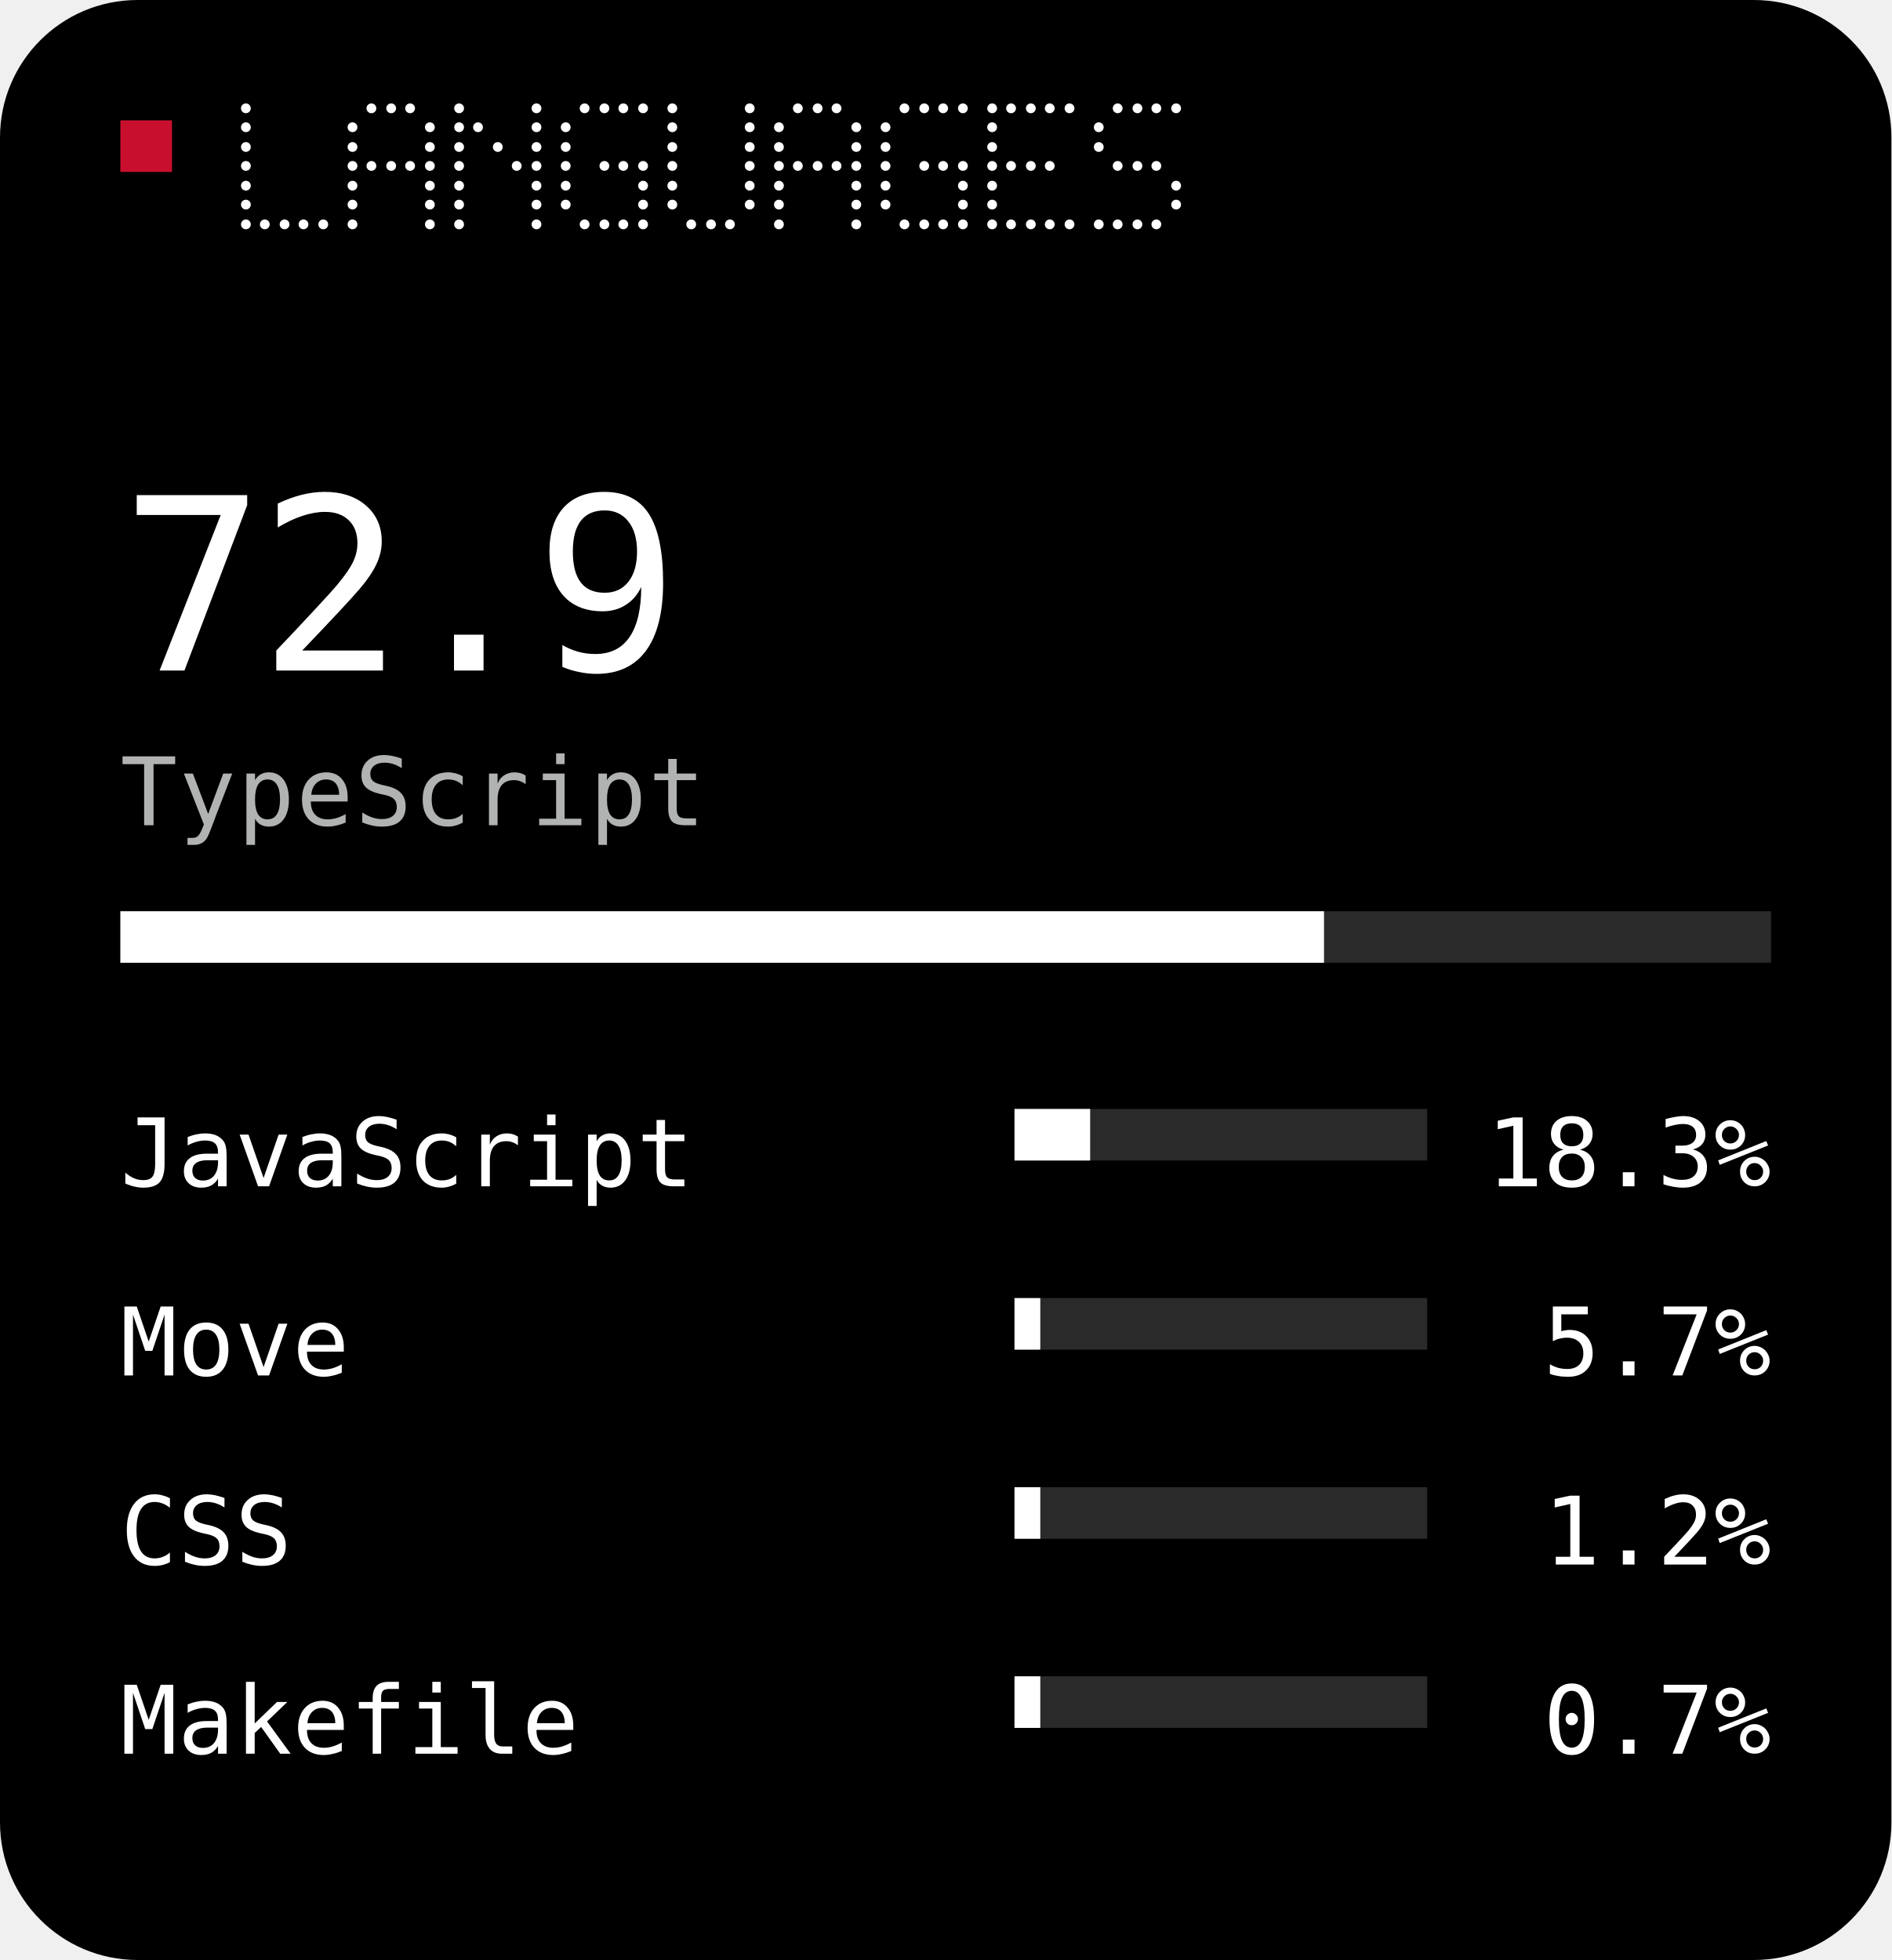
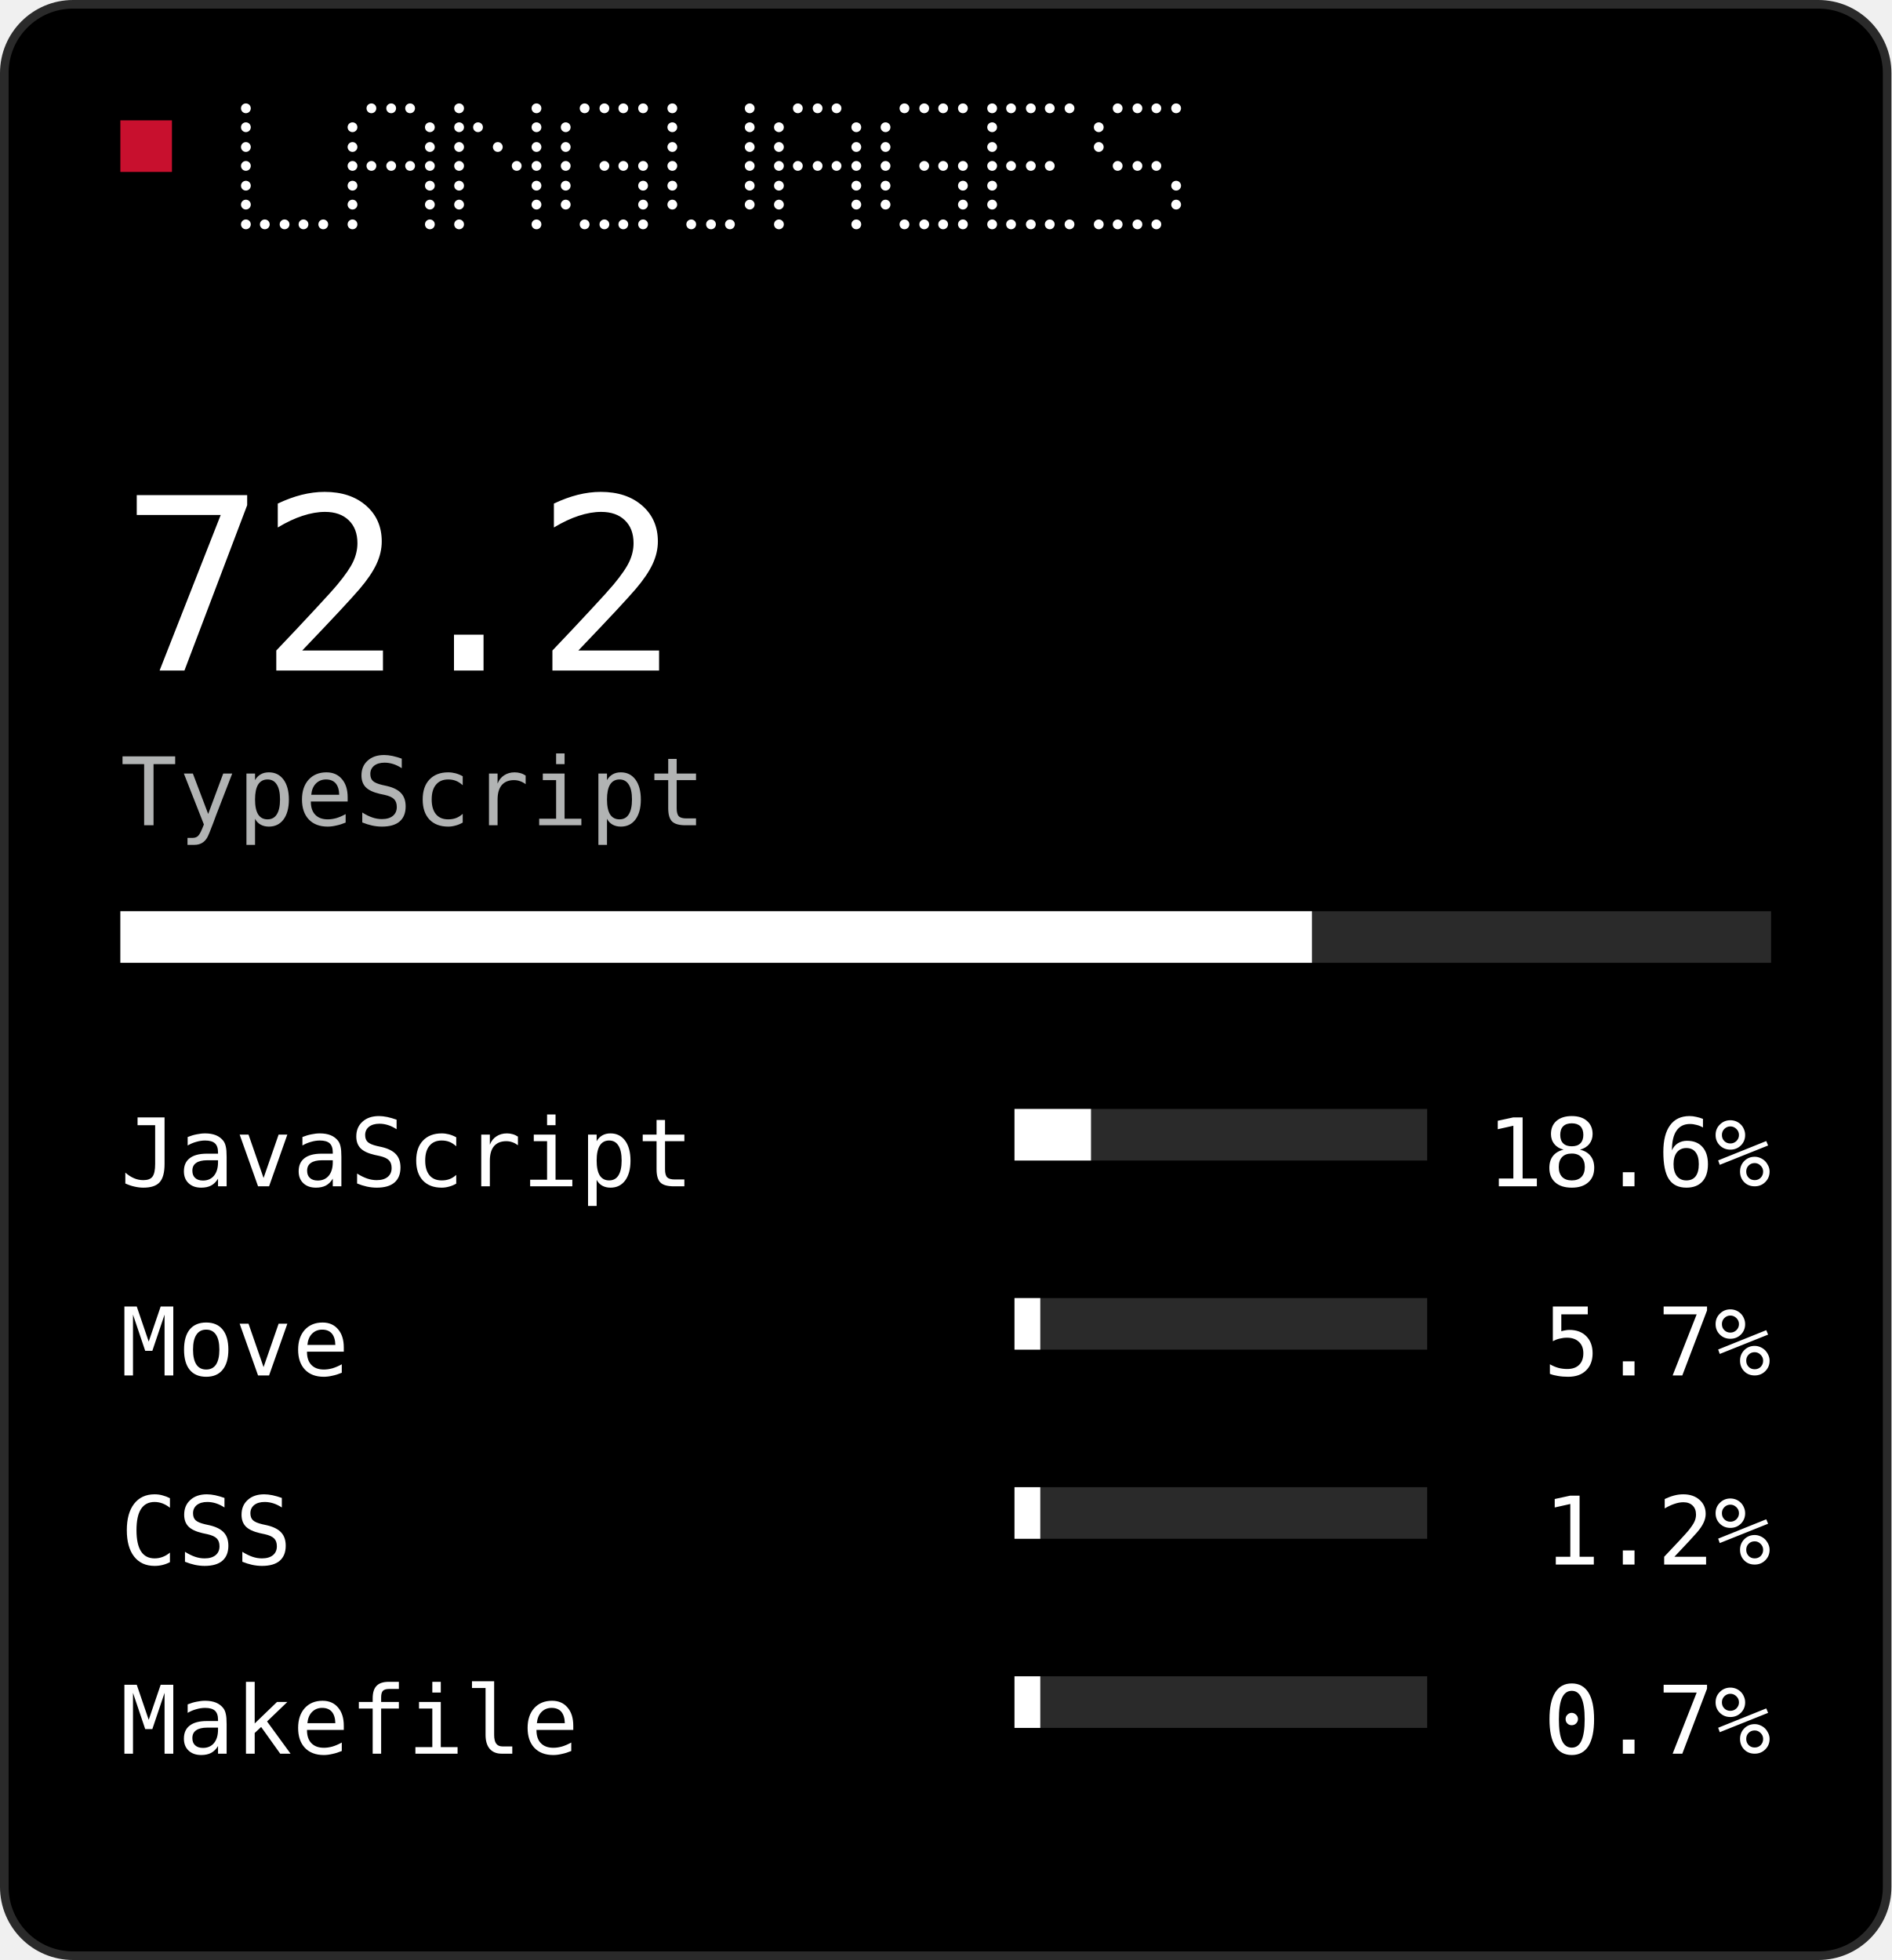
<svg xmlns="http://www.w3.org/2000/svg" width="220" height="228" viewBox="0 0 220 228" role="img">
-   <rect width="220" height="228" rx="16" fill="#000000" />
+   <rect x="0.5" y="0.5" width="219" height="227" rx="8" fill="#000000" stroke="#2A2A2A" />
  <rect x="14" y="14" width="6" height="6" fill="#C8102E" />
  <circle cx="28.6" cy="12.6" r="0.57" fill="#FFFFFF" />
  <circle cx="28.6" cy="14.8" r="0.57" fill="#FFFFFF" />
  <circle cx="28.6" cy="17.1" r="0.57" fill="#FFFFFF" />
  <circle cx="28.6" cy="19.3" r="0.57" fill="#FFFFFF" />
  <circle cx="28.6" cy="21.6" r="0.57" fill="#FFFFFF" />
  <circle cx="28.6" cy="23.8" r="0.57" fill="#FFFFFF" />
  <circle cx="28.6" cy="26.1" r="0.57" fill="#FFFFFF" />
  <circle cx="30.8" cy="26.1" r="0.57" fill="#FFFFFF" />
  <circle cx="33.1" cy="26.1" r="0.57" fill="#FFFFFF" />
  <circle cx="35.3" cy="26.1" r="0.57" fill="#FFFFFF" />
  <circle cx="37.6" cy="26.1" r="0.57" fill="#FFFFFF" />
  <circle cx="43.2" cy="12.6" r="0.57" fill="#FFFFFF" />
  <circle cx="45.5" cy="12.6" r="0.57" fill="#FFFFFF" />
  <circle cx="47.7" cy="12.6" r="0.57" fill="#FFFFFF" />
  <circle cx="41.0" cy="14.8" r="0.57" fill="#FFFFFF" />
  <circle cx="50.0" cy="14.8" r="0.57" fill="#FFFFFF" />
  <circle cx="41.0" cy="17.1" r="0.57" fill="#FFFFFF" />
  <circle cx="50.0" cy="17.1" r="0.57" fill="#FFFFFF" />
  <circle cx="41.0" cy="19.3" r="0.57" fill="#FFFFFF" />
  <circle cx="43.2" cy="19.3" r="0.57" fill="#FFFFFF" />
  <circle cx="45.5" cy="19.3" r="0.57" fill="#FFFFFF" />
  <circle cx="47.7" cy="19.3" r="0.57" fill="#FFFFFF" />
  <circle cx="50.0" cy="19.3" r="0.57" fill="#FFFFFF" />
  <circle cx="41.0" cy="21.6" r="0.57" fill="#FFFFFF" />
  <circle cx="50.0" cy="21.6" r="0.57" fill="#FFFFFF" />
  <circle cx="41.0" cy="23.8" r="0.57" fill="#FFFFFF" />
  <circle cx="50.0" cy="23.8" r="0.57" fill="#FFFFFF" />
  <circle cx="41.0" cy="26.1" r="0.57" fill="#FFFFFF" />
  <circle cx="50.0" cy="26.1" r="0.57" fill="#FFFFFF" />
  <circle cx="53.4" cy="12.6" r="0.57" fill="#FFFFFF" />
  <circle cx="62.4" cy="12.6" r="0.57" fill="#FFFFFF" />
  <circle cx="53.4" cy="14.8" r="0.57" fill="#FFFFFF" />
  <circle cx="55.6" cy="14.8" r="0.57" fill="#FFFFFF" />
  <circle cx="62.4" cy="14.8" r="0.57" fill="#FFFFFF" />
  <circle cx="53.4" cy="17.1" r="0.57" fill="#FFFFFF" />
  <circle cx="57.9" cy="17.1" r="0.57" fill="#FFFFFF" />
  <circle cx="62.4" cy="17.1" r="0.57" fill="#FFFFFF" />
  <circle cx="53.4" cy="19.3" r="0.57" fill="#FFFFFF" />
  <circle cx="60.1" cy="19.3" r="0.57" fill="#FFFFFF" />
  <circle cx="62.4" cy="19.3" r="0.57" fill="#FFFFFF" />
  <circle cx="53.4" cy="21.6" r="0.57" fill="#FFFFFF" />
  <circle cx="62.4" cy="21.6" r="0.57" fill="#FFFFFF" />
  <circle cx="53.4" cy="23.8" r="0.57" fill="#FFFFFF" />
  <circle cx="62.4" cy="23.8" r="0.57" fill="#FFFFFF" />
  <circle cx="53.4" cy="26.1" r="0.57" fill="#FFFFFF" />
  <circle cx="62.4" cy="26.1" r="0.57" fill="#FFFFFF" />
  <circle cx="68.0" cy="12.6" r="0.57" fill="#FFFFFF" />
  <circle cx="70.3" cy="12.6" r="0.57" fill="#FFFFFF" />
  <circle cx="72.5" cy="12.6" r="0.57" fill="#FFFFFF" />
  <circle cx="74.8" cy="12.6" r="0.57" fill="#FFFFFF" />
  <circle cx="65.8" cy="14.8" r="0.57" fill="#FFFFFF" />
  <circle cx="65.8" cy="17.1" r="0.57" fill="#FFFFFF" />
  <circle cx="65.8" cy="19.3" r="0.57" fill="#FFFFFF" />
  <circle cx="70.3" cy="19.3" r="0.57" fill="#FFFFFF" />
  <circle cx="72.5" cy="19.3" r="0.57" fill="#FFFFFF" />
  <circle cx="74.8" cy="19.3" r="0.57" fill="#FFFFFF" />
  <circle cx="65.8" cy="21.6" r="0.57" fill="#FFFFFF" />
  <circle cx="74.8" cy="21.6" r="0.57" fill="#FFFFFF" />
  <circle cx="65.8" cy="23.8" r="0.57" fill="#FFFFFF" />
  <circle cx="74.8" cy="23.8" r="0.57" fill="#FFFFFF" />
  <circle cx="68.0" cy="26.1" r="0.57" fill="#FFFFFF" />
  <circle cx="70.3" cy="26.1" r="0.57" fill="#FFFFFF" />
  <circle cx="72.5" cy="26.1" r="0.57" fill="#FFFFFF" />
  <circle cx="74.8" cy="26.1" r="0.57" fill="#FFFFFF" />
  <circle cx="78.2" cy="12.6" r="0.57" fill="#FFFFFF" />
  <circle cx="87.2" cy="12.6" r="0.57" fill="#FFFFFF" />
  <circle cx="78.2" cy="14.8" r="0.57" fill="#FFFFFF" />
  <circle cx="87.2" cy="14.8" r="0.57" fill="#FFFFFF" />
  <circle cx="78.2" cy="17.1" r="0.57" fill="#FFFFFF" />
  <circle cx="87.2" cy="17.1" r="0.57" fill="#FFFFFF" />
  <circle cx="78.2" cy="19.3" r="0.57" fill="#FFFFFF" />
  <circle cx="87.2" cy="19.3" r="0.57" fill="#FFFFFF" />
  <circle cx="78.2" cy="21.6" r="0.57" fill="#FFFFFF" />
  <circle cx="87.2" cy="21.6" r="0.57" fill="#FFFFFF" />
  <circle cx="78.2" cy="23.8" r="0.57" fill="#FFFFFF" />
  <circle cx="87.2" cy="23.8" r="0.57" fill="#FFFFFF" />
  <circle cx="80.4" cy="26.1" r="0.57" fill="#FFFFFF" />
  <circle cx="82.7" cy="26.1" r="0.57" fill="#FFFFFF" />
  <circle cx="84.9" cy="26.1" r="0.57" fill="#FFFFFF" />
  <circle cx="92.8" cy="12.6" r="0.57" fill="#FFFFFF" />
  <circle cx="95.1" cy="12.6" r="0.57" fill="#FFFFFF" />
  <circle cx="97.3" cy="12.6" r="0.57" fill="#FFFFFF" />
  <circle cx="90.6" cy="14.8" r="0.57" fill="#FFFFFF" />
  <circle cx="99.6" cy="14.8" r="0.57" fill="#FFFFFF" />
  <circle cx="90.6" cy="17.1" r="0.57" fill="#FFFFFF" />
  <circle cx="99.6" cy="17.1" r="0.57" fill="#FFFFFF" />
  <circle cx="90.6" cy="19.3" r="0.57" fill="#FFFFFF" />
  <circle cx="92.8" cy="19.3" r="0.57" fill="#FFFFFF" />
  <circle cx="95.1" cy="19.3" r="0.57" fill="#FFFFFF" />
  <circle cx="97.3" cy="19.3" r="0.57" fill="#FFFFFF" />
  <circle cx="99.6" cy="19.3" r="0.57" fill="#FFFFFF" />
  <circle cx="90.6" cy="21.6" r="0.57" fill="#FFFFFF" />
  <circle cx="99.6" cy="21.6" r="0.57" fill="#FFFFFF" />
  <circle cx="90.6" cy="23.8" r="0.57" fill="#FFFFFF" />
  <circle cx="99.6" cy="23.8" r="0.57" fill="#FFFFFF" />
  <circle cx="90.6" cy="26.1" r="0.57" fill="#FFFFFF" />
  <circle cx="99.6" cy="26.1" r="0.57" fill="#FFFFFF" />
  <circle cx="105.2" cy="12.6" r="0.57" fill="#FFFFFF" />
  <circle cx="107.5" cy="12.6" r="0.57" fill="#FFFFFF" />
  <circle cx="109.7" cy="12.6" r="0.57" fill="#FFFFFF" />
  <circle cx="112.0" cy="12.6" r="0.57" fill="#FFFFFF" />
  <circle cx="103.0" cy="14.8" r="0.57" fill="#FFFFFF" />
  <circle cx="103.0" cy="17.1" r="0.57" fill="#FFFFFF" />
  <circle cx="103.0" cy="19.3" r="0.57" fill="#FFFFFF" />
  <circle cx="107.5" cy="19.3" r="0.57" fill="#FFFFFF" />
  <circle cx="109.7" cy="19.3" r="0.57" fill="#FFFFFF" />
  <circle cx="112.0" cy="19.3" r="0.57" fill="#FFFFFF" />
  <circle cx="103.0" cy="21.6" r="0.57" fill="#FFFFFF" />
  <circle cx="112.0" cy="21.6" r="0.57" fill="#FFFFFF" />
  <circle cx="103.0" cy="23.8" r="0.57" fill="#FFFFFF" />
  <circle cx="112.0" cy="23.8" r="0.57" fill="#FFFFFF" />
  <circle cx="105.2" cy="26.1" r="0.57" fill="#FFFFFF" />
  <circle cx="107.5" cy="26.1" r="0.57" fill="#FFFFFF" />
  <circle cx="109.7" cy="26.1" r="0.57" fill="#FFFFFF" />
  <circle cx="112.0" cy="26.1" r="0.57" fill="#FFFFFF" />
  <circle cx="115.4" cy="12.6" r="0.57" fill="#FFFFFF" />
  <circle cx="117.6" cy="12.6" r="0.57" fill="#FFFFFF" />
  <circle cx="119.9" cy="12.6" r="0.57" fill="#FFFFFF" />
  <circle cx="122.1" cy="12.6" r="0.57" fill="#FFFFFF" />
  <circle cx="124.4" cy="12.6" r="0.57" fill="#FFFFFF" />
  <circle cx="115.4" cy="14.8" r="0.57" fill="#FFFFFF" />
  <circle cx="115.4" cy="17.1" r="0.57" fill="#FFFFFF" />
  <circle cx="115.4" cy="19.3" r="0.57" fill="#FFFFFF" />
  <circle cx="117.6" cy="19.3" r="0.57" fill="#FFFFFF" />
  <circle cx="119.9" cy="19.3" r="0.57" fill="#FFFFFF" />
  <circle cx="122.1" cy="19.3" r="0.57" fill="#FFFFFF" />
  <circle cx="115.4" cy="21.6" r="0.57" fill="#FFFFFF" />
  <circle cx="115.4" cy="23.8" r="0.57" fill="#FFFFFF" />
  <circle cx="115.4" cy="26.1" r="0.57" fill="#FFFFFF" />
  <circle cx="117.6" cy="26.1" r="0.57" fill="#FFFFFF" />
  <circle cx="119.9" cy="26.1" r="0.57" fill="#FFFFFF" />
  <circle cx="122.1" cy="26.1" r="0.57" fill="#FFFFFF" />
  <circle cx="124.4" cy="26.1" r="0.57" fill="#FFFFFF" />
  <circle cx="130.0" cy="12.6" r="0.57" fill="#FFFFFF" />
  <circle cx="132.3" cy="12.6" r="0.57" fill="#FFFFFF" />
  <circle cx="134.5" cy="12.6" r="0.57" fill="#FFFFFF" />
  <circle cx="136.8" cy="12.6" r="0.57" fill="#FFFFFF" />
  <circle cx="127.8" cy="14.8" r="0.57" fill="#FFFFFF" />
  <circle cx="127.8" cy="17.1" r="0.57" fill="#FFFFFF" />
  <circle cx="130.0" cy="19.3" r="0.57" fill="#FFFFFF" />
  <circle cx="132.3" cy="19.3" r="0.57" fill="#FFFFFF" />
  <circle cx="134.5" cy="19.3" r="0.57" fill="#FFFFFF" />
  <circle cx="136.8" cy="21.6" r="0.57" fill="#FFFFFF" />
  <circle cx="136.8" cy="23.8" r="0.57" fill="#FFFFFF" />
  <circle cx="127.8" cy="26.1" r="0.57" fill="#FFFFFF" />
  <circle cx="130.0" cy="26.1" r="0.57" fill="#FFFFFF" />
  <circle cx="132.3" cy="26.1" r="0.57" fill="#FFFFFF" />
  <circle cx="134.5" cy="26.1" r="0.57" fill="#FFFFFF" />
-   <text x="14" y="78" fill="#FFFFFF" text-anchor="start" font-family="ui-monospace, Geist Mono, monospace" font-size="28" letter-spacing="-0.8" dominant-baseline="auto">72.9</text>
+   <text x="14" y="78" fill="#FFFFFF" text-anchor="start" font-family="ui-monospace, Geist Mono, monospace" font-size="28" letter-spacing="-0.8" dominant-baseline="auto">72.2</text>
  <text x="14" y="96" fill="#B1B3B3" text-anchor="start" font-family="ui-monospace, Geist Mono, monospace" font-size="11" letter-spacing="0.2" dominant-baseline="auto">TypeScript</text>
  <rect x="14.0" y="106.0" width="192.0" height="6" fill="#2A2A2A" />
-   <rect x="14.0" y="106.0" width="140.0" height="6" fill="#FFFFFF" />
+   <rect x="14.0" y="106.0" width="138.6" height="6" fill="#FFFFFF" />
  <text x="14" y="138" fill="#FFFFFF" text-anchor="start" font-family="ui-monospace, Geist Mono, monospace" font-size="11" letter-spacing="0.05" dominant-baseline="auto">JavaScript</text>
-   <text x="206" y="138" fill="#FFFFFF" text-anchor="end" font-family="ui-monospace, Geist Mono, monospace" font-size="11" letter-spacing="0" dominant-baseline="auto">18.3%</text>
+   <text x="206" y="138" fill="#FFFFFF" text-anchor="end" font-family="ui-monospace, Geist Mono, monospace" font-size="11" letter-spacing="0" dominant-baseline="auto">18.6%</text>
  <rect x="118.0" y="129.0" width="48.0" height="6" fill="#2A2A2A" />
-   <rect x="118.0" y="129.0" width="8.8" height="6" fill="#FFFFFF" />
+   <rect x="118.0" y="129.0" width="8.9" height="6" fill="#FFFFFF" />
  <text x="14" y="160" fill="#FFFFFF" text-anchor="start" font-family="ui-monospace, Geist Mono, monospace" font-size="11" letter-spacing="0.05" dominant-baseline="auto">Move</text>
  <text x="206" y="160" fill="#FFFFFF" text-anchor="end" font-family="ui-monospace, Geist Mono, monospace" font-size="11" letter-spacing="0" dominant-baseline="auto">5.7%</text>
  <rect x="118.0" y="151.0" width="48.0" height="6" fill="#2A2A2A" />
  <rect x="118.0" y="151.0" width="3.0" height="6" fill="#FFFFFF" />
  <text x="14" y="182" fill="#FFFFFF" text-anchor="start" font-family="ui-monospace, Geist Mono, monospace" font-size="11" letter-spacing="0.05" dominant-baseline="auto">CSS</text>
  <text x="206" y="182" fill="#FFFFFF" text-anchor="end" font-family="ui-monospace, Geist Mono, monospace" font-size="11" letter-spacing="0" dominant-baseline="auto">1.2%</text>
  <rect x="118.0" y="173.0" width="48.0" height="6" fill="#2A2A2A" />
  <rect x="118.0" y="173.0" width="3.0" height="6" fill="#FFFFFF" />
  <text x="14" y="204" fill="#FFFFFF" text-anchor="start" font-family="ui-monospace, Geist Mono, monospace" font-size="11" letter-spacing="0.05" dominant-baseline="auto">Makefile</text>
  <text x="206" y="204" fill="#FFFFFF" text-anchor="end" font-family="ui-monospace, Geist Mono, monospace" font-size="11" letter-spacing="0" dominant-baseline="auto">0.7%</text>
  <rect x="118.0" y="195.0" width="48.0" height="6" fill="#2A2A2A" />
  <rect x="118.0" y="195.0" width="3.0" height="6" fill="#FFFFFF" />
</svg>
